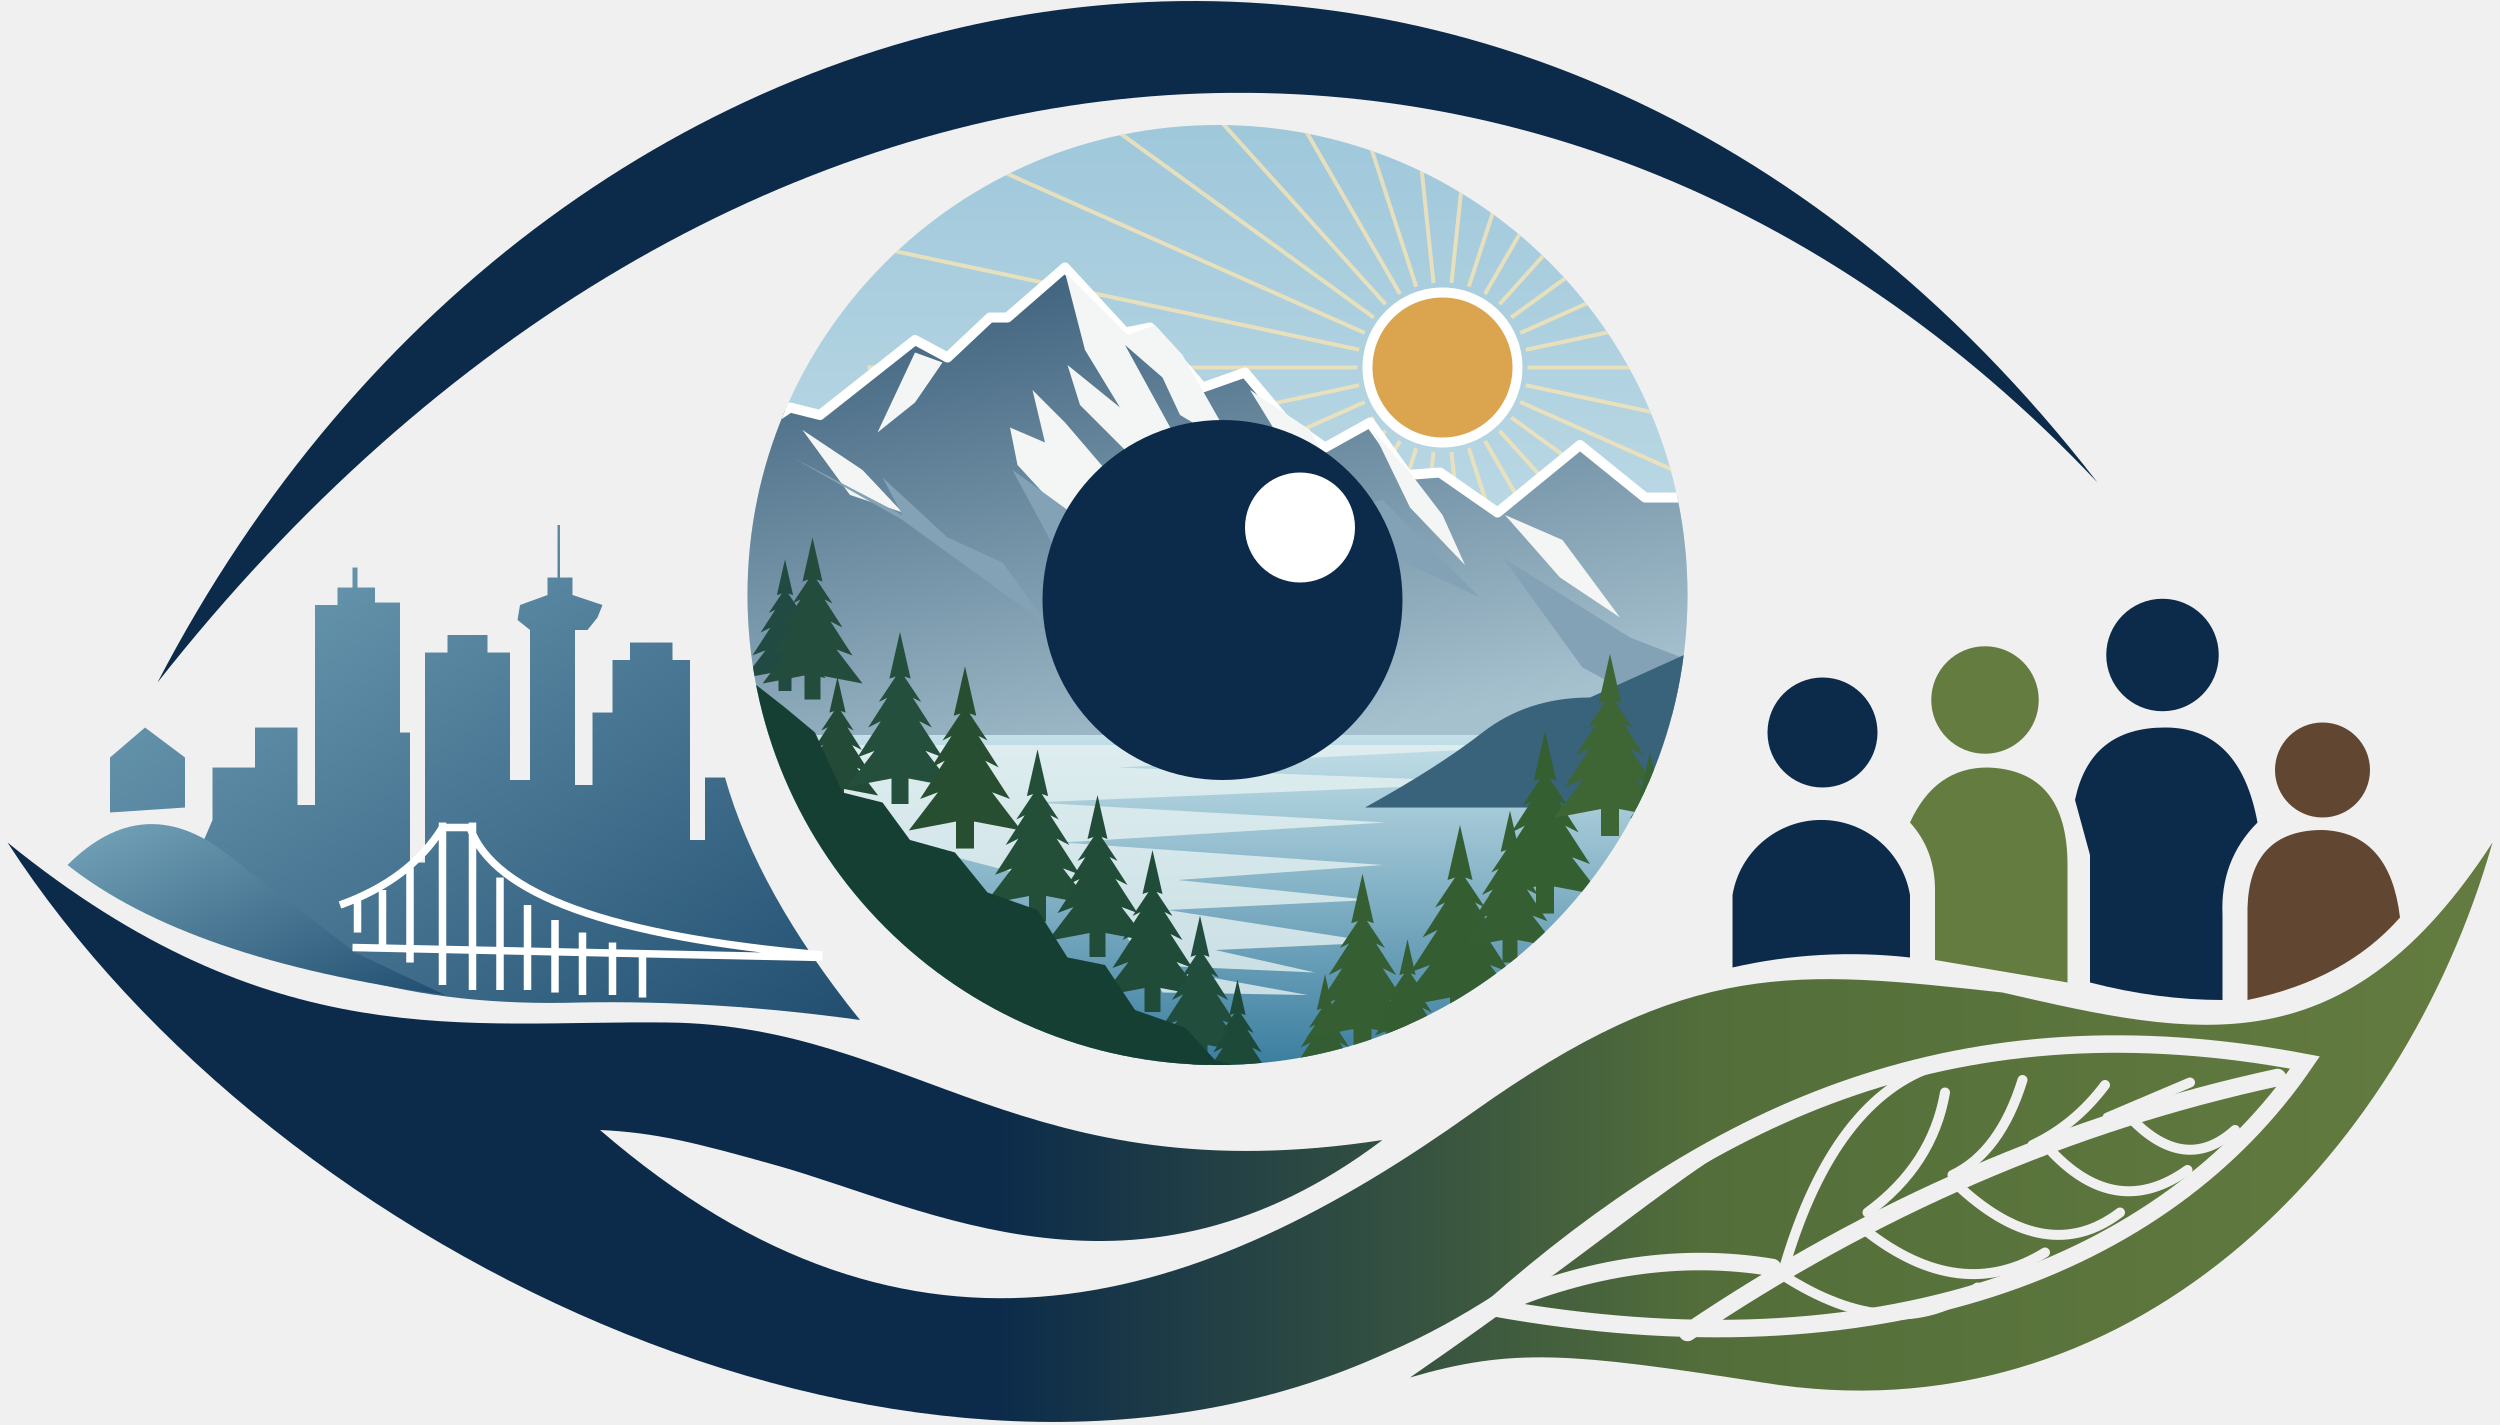
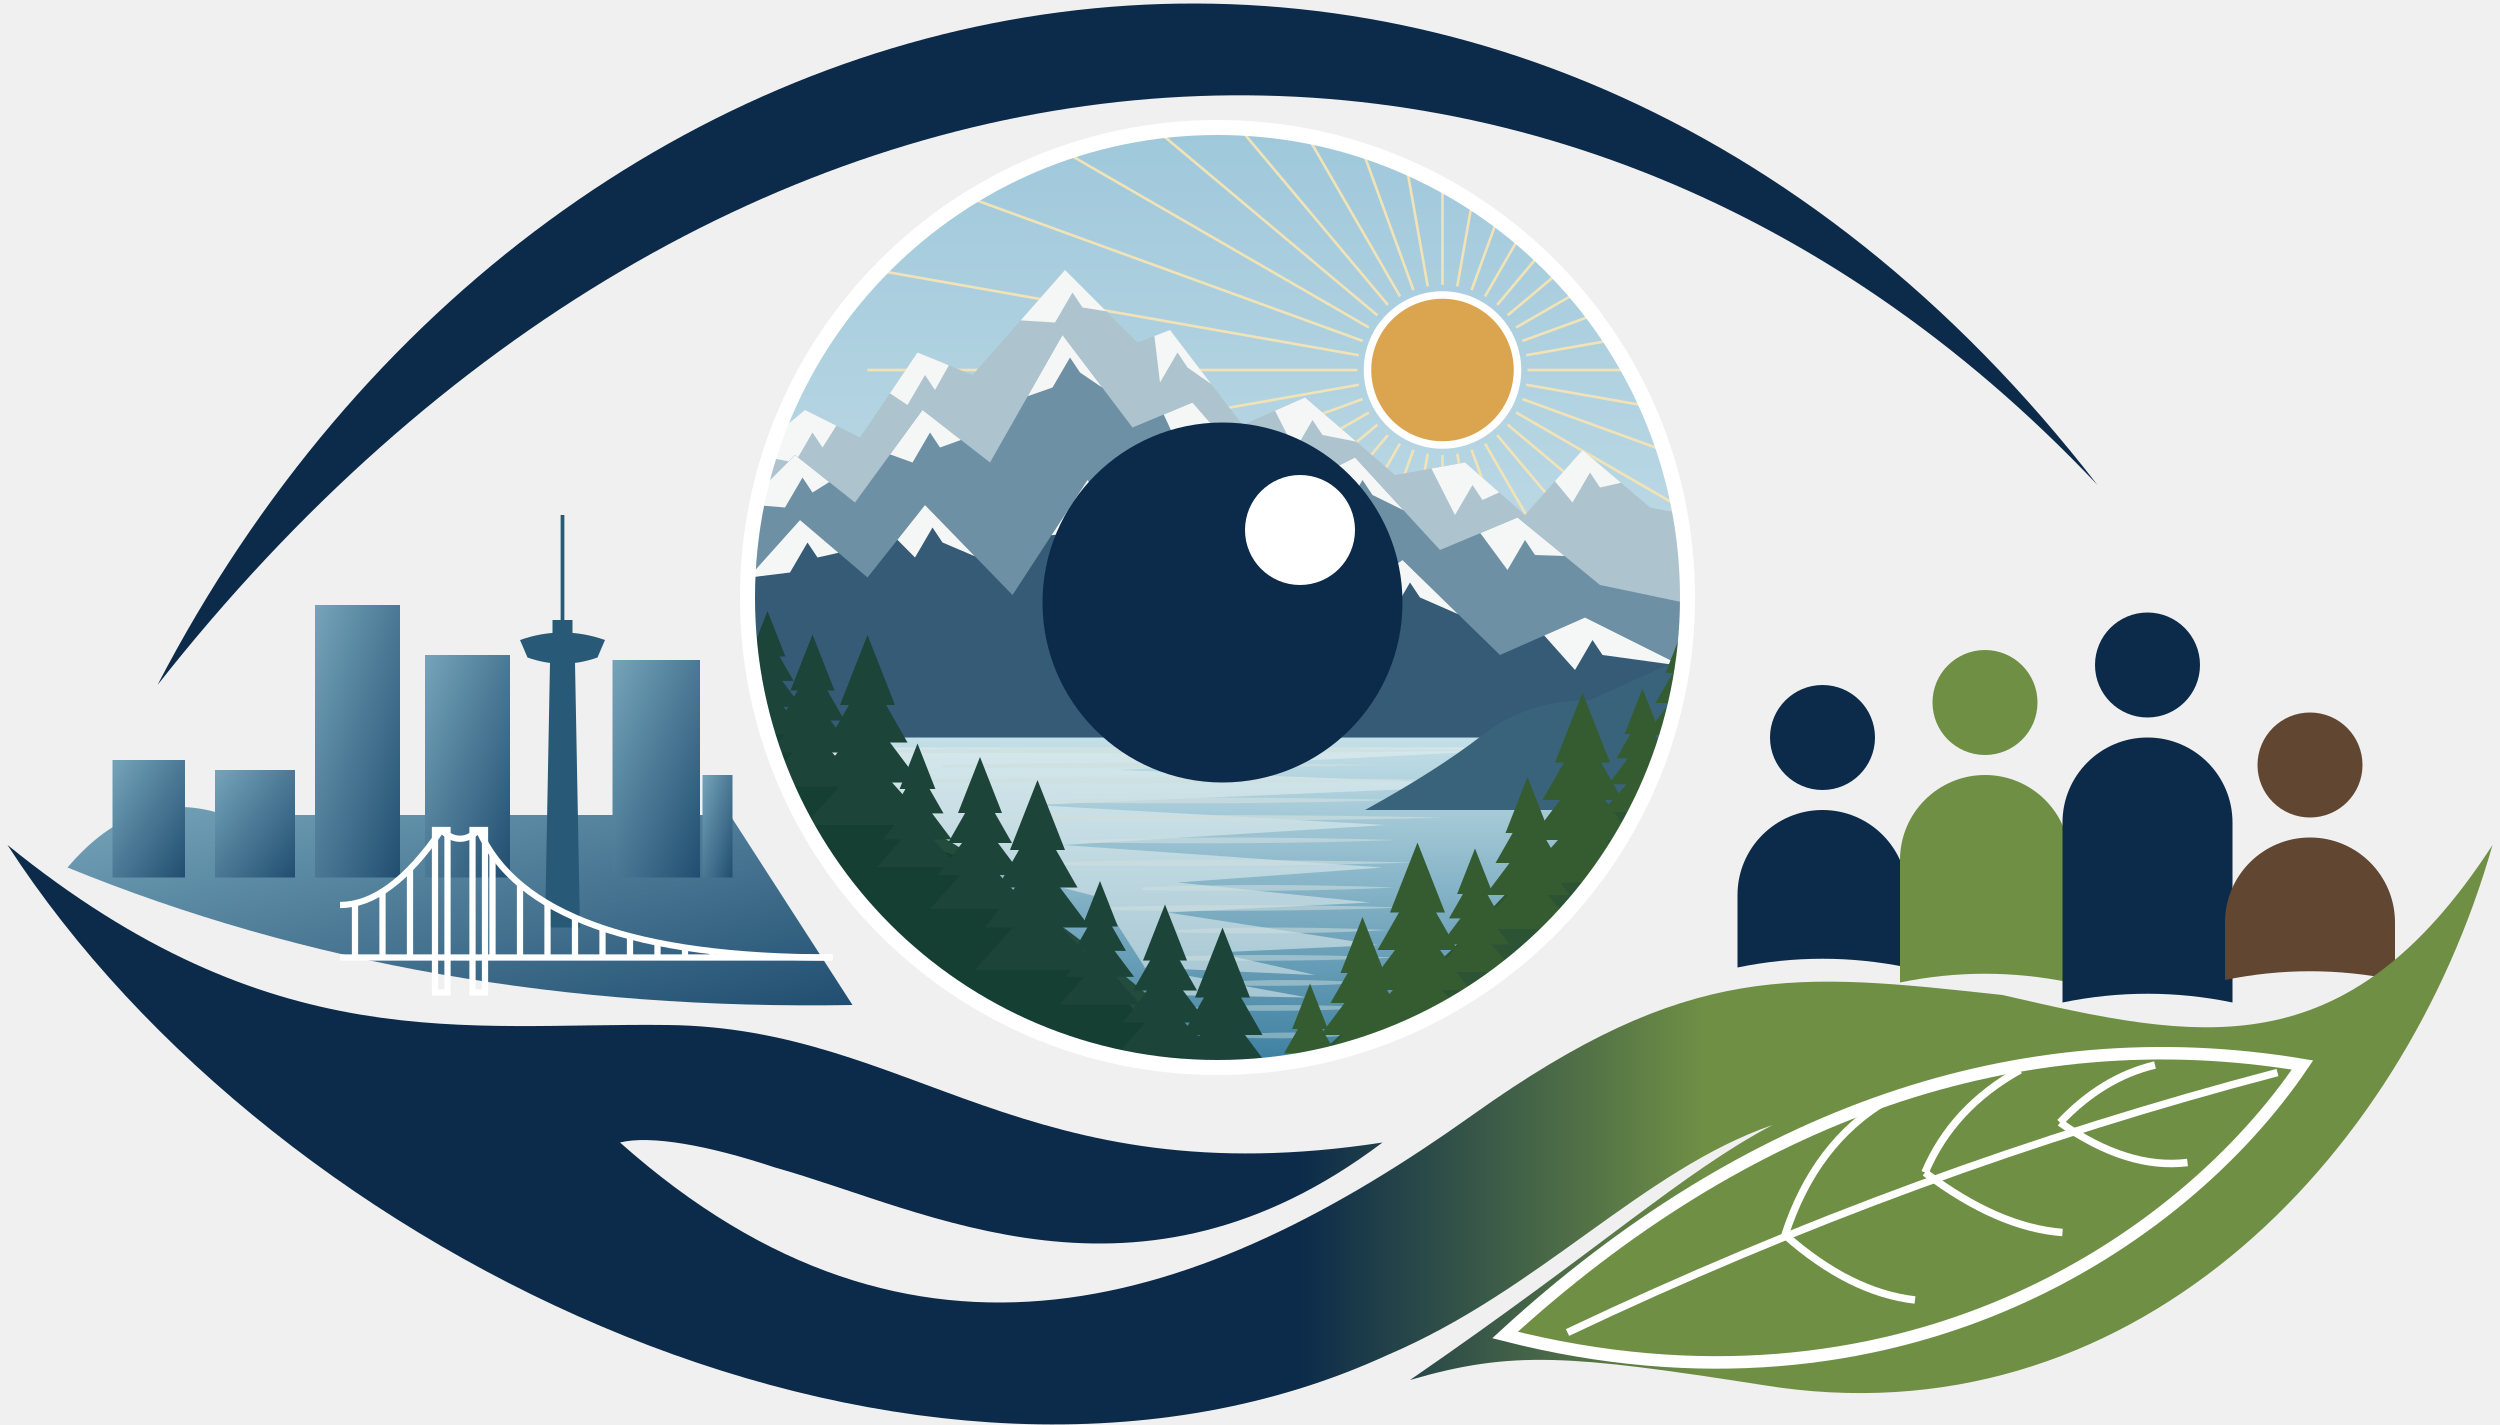
- <svg xmlns="http://www.w3.org/2000/svg" xmlns:xlink="http://www.w3.org/1999/xlink" width="1000" height="570" viewBox="134 140 998 570">
+ <svg xmlns="http://www.w3.org/2000/svg" width="1000" height="570" viewBox="133 139 1000 570">
  <defs>
    <linearGradient id="sky" x2="0" y2="1">
      <stop stop-color="#9fc8db" />
      <stop offset="1" stop-color="#e0edf0" />
    </linearGradient>
    <linearGradient id="water" x2="0" y2="1">
      <stop stop-color="#c4e0e8" />
      <stop offset="1" stop-color="#33789b" />
    </linearGradient>
    <linearGradient id="mount" x2="0.4" y2="1">
      <stop stop-color="#335774" />
      <stop offset="1" stop-color="#a6c1ce" />
    </linearGradient>
    <linearGradient id="swoosh">
-       <stop offset=".4" stop-color="#0c2b4a" />
-       <stop offset=".68" stop-color="#536e3a" />
-       <stop offset="1" stop-color="#647c40" />
+       <stop offset=".0" stop-color="#0c2b4a" />
+       <stop offset=".52" stop-color="#0c2b4a" />
+       <stop offset=".68" stop-color="#6f8f45" />
+       <stop offset="1" stop-color="#6f8f45" />
    </linearGradient>
    <linearGradient id="city" x2="1" y2="1">
      <stop stop-color="#75a4ba" />
      <stop offset="1" stop-color="#214e70" />
    </linearGradient>
    <clipPath id="iris">
      <circle cx="620" cy="378" r="188" />
    </clipPath>
-     <path id="tree" d="M0 -65 -5 -43 -2 -44 -10 -32 -6 -34 -15 -20 -9 -23 -20 -6 -12 -9 -25 8 -4 4 -4 16 4 16 4 4 25 8 12 -9 20 -6 9 -23 15 -20 6 -34 10 -32 2 -44 5 -43Z" />
-     <mask id="leafcuts">
-       <rect x="130" y="140" width="1010" height="570" fill="white" />
-       <g fill="none" stroke="black" stroke-linecap="round">
-         <path stroke-width="7" d="M730 663C820 584 917 539 1055 565C999 647 885 691 730 663ZM730 663Q788 638 842 647M808 673Q919 598 1044 571" />
-         <path stroke-width="4" d="M847 646Q867 579 908 566M880 625Q906 606 911 577M914 610Q933 601 942 572M946 598Q963 590 975 574M976 587 1009 573M846 650Q891 679 924 655M879 632Q917 662 951 641M917 615Q952 647 981 625M954 601Q980 628 1008 608M985 587Q1007 610 1027 592" />
-       </g>
-     </mask>
+     <g id="tree">
+       <rect x="-1.2" y="-12" width="2.4" height="18" fill="currentColor" />
+       <path d="M0 -64 L11 -36 H-11 Z" fill="currentColor" />
+       <path d="M0 -49 L16 -21 H-16 Z" fill="currentColor" />
+       <path d="M0 -33 L21 -5 H-21 Z" fill="currentColor" />
+       <path d="M0 -16 L25 12 H-25 Z" fill="currentColor" />
+     </g>
  </defs>
  <path fill="#0c2b4a" d="M196 413C357 103 739 32 972 333 754 102 421 127 196 413Z" />
-   <g clip-path="url(#iris)">
+   <g id="scene" clip-path="url(#iris)">
    <circle cx="620" cy="378" r="188" fill="url(#sky)" />
-     <path d="M744.0 287.0  940.0 287.0" stroke="#f2e3b7" stroke-width="1.6" opacity=".85" />
-     <path d="M743.3 294.1  935.0 334.8" stroke="#f2e3b7" stroke-width="1.6" opacity=".85" />
-     <path d="M741.1 300.8  920.1 380.5" stroke="#f2e3b7" stroke-width="1.6" opacity=".85" />
-     <path d="M737.5 307.0  896.1 422.2" stroke="#f2e3b7" stroke-width="1.6" opacity=".85" />
-     <path d="M732.8 312.3  863.9 457.9" stroke="#f2e3b7" stroke-width="1.6" opacity=".85" />
-     <path d="M727.0 316.4  825.0 486.2" stroke="#f2e3b7" stroke-width="1.6" opacity=".85" />
-     <path d="M720.5 319.3  781.1 505.7" stroke="#f2e3b7" stroke-width="1.6" opacity=".85" />
-     <path d="M713.6 320.8  734.0 515.7" stroke="#f2e3b7" stroke-width="1.6" opacity=".85" />
-     <path d="M706.4 320.8  686.0 515.7" stroke="#f2e3b7" stroke-width="1.6" opacity=".85" />
-     <path d="M699.5 319.3  638.9 505.7" stroke="#f2e3b7" stroke-width="1.6" opacity=".85" />
-     <path d="M693.0 316.4  595.0 486.2" stroke="#f2e3b7" stroke-width="1.6" opacity=".85" />
-     <path d="M687.2 312.3  556.1 457.9" stroke="#f2e3b7" stroke-width="1.6" opacity=".85" />
-     <path d="M682.5 307.0  523.9 422.2" stroke="#f2e3b7" stroke-width="1.6" opacity=".85" />
-     <path d="M678.9 300.8  499.9 380.5" stroke="#f2e3b7" stroke-width="1.6" opacity=".85" />
-     <path d="M676.7 294.1  485.0 334.8" stroke="#f2e3b7" stroke-width="1.6" opacity=".85" />
-     <path d="M676.0 287.0  480.0 287.0" stroke="#f2e3b7" stroke-width="1.6" opacity=".85" />
-     <path d="M676.7 279.9  485.0 239.2" stroke="#f2e3b7" stroke-width="1.6" opacity=".85" />
-     <path d="M678.9 273.2  499.9 193.5" stroke="#f2e3b7" stroke-width="1.6" opacity=".85" />
-     <path d="M682.5 267.0  523.9 151.8" stroke="#f2e3b7" stroke-width="1.6" opacity=".85" />
-     <path d="M687.2 261.7  556.1 116.1" stroke="#f2e3b7" stroke-width="1.6" opacity=".85" />
-     <path d="M693.0 257.6  595.0 87.8" stroke="#f2e3b7" stroke-width="1.6" opacity=".85" />
-     <path d="M699.5 254.7  638.9 68.3" stroke="#f2e3b7" stroke-width="1.6" opacity=".85" />
-     <path d="M706.4 253.2  686.0 58.3" stroke="#f2e3b7" stroke-width="1.6" opacity=".85" />
-     <path d="M713.6 253.2  734.0 58.3" stroke="#f2e3b7" stroke-width="1.6" opacity=".85" />
-     <path d="M720.5 254.7  781.1 68.3" stroke="#f2e3b7" stroke-width="1.6" opacity=".85" />
-     <path d="M727.0 257.6  825.0 87.8" stroke="#f2e3b7" stroke-width="1.6" opacity=".85" />
-     <path d="M732.8 261.7  863.9 116.1" stroke="#f2e3b7" stroke-width="1.6" opacity=".85" />
-     <path d="M737.5 267.0  896.1 151.8" stroke="#f2e3b7" stroke-width="1.6" opacity=".85" />
-     <path d="M741.1 273.2  920.1 193.5" stroke="#f2e3b7" stroke-width="1.6" opacity=".85" />
-     <path d="M743.3 279.9  935.0 239.2" stroke="#f2e3b7" stroke-width="1.6" opacity=".85" />
-     <circle cx="710" cy="287" r="30" fill="#dba54f" stroke="white" stroke-width="4" />
-     <path d="M425 319 449 303 461 306 499 276 512 283 529 267 536 267 559 247 583 273 593 271 614 295 631 289 647 308 663 319 681 309 696 330 709 329 732 345 765 318 791 339 810 339 823 390V453H423Z" fill="url(#mount)" stroke="white" stroke-width="4" stroke-linejoin="round" />
-     <path fill="#f4f6f5" d="m559 249 8 31 14 23-21-17 5 16 20 20-8 8-18-21-13-13 5 21-14-6 3 15 23 25 22 6 26-28-11-20-17-31 15 13 7 15 22 13-21-37-11-12-11 4ZM499 281l-15 32 15-12 11-16ZM454 312l19 26 21 7-16-17-9-6ZM633 296l16 26 20 13-12-23ZM682 312l15 31 22 23-9-20-13-17ZM735 346l22 25 24 16-23-31Z" />
-     <path fill="#83a2b5" d="m450 323 44 25 58 42-18-25-22-10-26-24 8 15ZM538 328l44 32 48 51-45-24-26-20ZM686 340l39 39-30-14-21-22ZM734 363l51 32 31 12v27l-50-27Z" />
+     <line id="ray0" x1="744.0" y1="287.0" x2="940.0" y2="287.0" stroke="#f2e3b7" stroke-width="1.05" />
+     <line id="ray1" x1="743.483" y1="292.904" x2="936.506" y2="326.939" stroke="#f2e3b7" stroke-width="1.05" />
+     <line id="ray2" x1="741.95" y1="298.629" x2="926.129" y2="365.665" stroke="#f2e3b7" stroke-width="1.05" />
+     <line id="ray3" x1="739.445" y1="304.0" x2="909.186" y2="402.0" stroke="#f2e3b7" stroke-width="1.05" />
+     <line id="ray4" x1="736.046" y1="308.855" x2="886.19" y2="434.841" stroke="#f2e3b7" stroke-width="1.05" />
+     <line id="ray5" x1="731.855" y1="313.046" x2="857.841" y2="463.19" stroke="#f2e3b7" stroke-width="1.05" />
+     <line id="ray6" x1="727.0" y1="316.445" x2="825.0" y2="486.186" stroke="#f2e3b7" stroke-width="1.05" />
+     <line id="ray7" x1="721.629" y1="318.95" x2="788.665" y2="503.129" stroke="#f2e3b7" stroke-width="1.05" />
+     <line id="ray8" x1="715.904" y1="320.483" x2="749.939" y2="513.506" stroke="#f2e3b7" stroke-width="1.05" />
+     <line id="ray9" x1="710.0" y1="321.0" x2="710.0" y2="517.0" stroke="#f2e3b7" stroke-width="1.05" />
+     <line id="ray10" x1="704.096" y1="320.483" x2="670.061" y2="513.506" stroke="#f2e3b7" stroke-width="1.05" />
+     <line id="ray11" x1="698.371" y1="318.95" x2="631.335" y2="503.129" stroke="#f2e3b7" stroke-width="1.05" />
+     <line id="ray12" x1="693.0" y1="316.445" x2="595.0" y2="486.186" stroke="#f2e3b7" stroke-width="1.05" />
+     <line id="ray13" x1="688.145" y1="313.046" x2="562.159" y2="463.19" stroke="#f2e3b7" stroke-width="1.05" />
+     <line id="ray14" x1="683.954" y1="308.855" x2="533.81" y2="434.841" stroke="#f2e3b7" stroke-width="1.05" />
+     <line id="ray15" x1="680.555" y1="304.0" x2="510.814" y2="402" stroke="#f2e3b7" stroke-width="1.05" />
+     <line id="ray16" x1="678.05" y1="298.629" x2="493.871" y2="365.665" stroke="#f2e3b7" stroke-width="1.05" />
+     <line id="ray17" x1="676.517" y1="292.904" x2="483.494" y2="326.939" stroke="#f2e3b7" stroke-width="1.05" />
+     <line id="ray18" x1="676.0" y1="287.0" x2="480.0" y2="287.0" stroke="#f2e3b7" stroke-width="1.05" />
+     <line id="ray19" x1="676.517" y1="281.096" x2="483.494" y2="247.061" stroke="#f2e3b7" stroke-width="1.05" />
+     <line id="ray20" x1="678.05" y1="275.371" x2="493.871" y2="208.335" stroke="#f2e3b7" stroke-width="1.05" />
+     <line id="ray21" x1="680.555" y1="270.0" x2="510.814" y2="172" stroke="#f2e3b7" stroke-width="1.05" />
+     <line id="ray22" x1="683.954" y1="265.145" x2="533.81" y2="139.159" stroke="#f2e3b7" stroke-width="1.05" />
+     <line id="ray23" x1="688.145" y1="260.954" x2="562.159" y2="110.81" stroke="#f2e3b7" stroke-width="1.05" />
+     <line id="ray24" x1="693.0" y1="257.555" x2="595" y2="87.814" stroke="#f2e3b7" stroke-width="1.05" />
+     <line id="ray25" x1="698.371" y1="255.05" x2="631.335" y2="70.871" stroke="#f2e3b7" stroke-width="1.05" />
+     <line id="ray26" x1="704.096" y1="253.517" x2="670.061" y2="60.494" stroke="#f2e3b7" stroke-width="1.05" />
+     <line id="ray27" x1="710.0" y1="253.0" x2="710.0" y2="57.0" stroke="#f2e3b7" stroke-width="1.05" />
+     <line id="ray28" x1="715.904" y1="253.517" x2="749.939" y2="60.494" stroke="#f2e3b7" stroke-width="1.05" />
+     <line id="ray29" x1="721.629" y1="255.05" x2="788.665" y2="70.871" stroke="#f2e3b7" stroke-width="1.05" />
+     <line id="ray30" x1="727.0" y1="257.555" x2="825" y2="87.814" stroke="#f2e3b7" stroke-width="1.05" />
+     <line id="ray31" x1="731.855" y1="260.954" x2="857.841" y2="110.81" stroke="#f2e3b7" stroke-width="1.05" />
+     <line id="ray32" x1="736.046" y1="265.145" x2="886.19" y2="139.159" stroke="#f2e3b7" stroke-width="1.05" />
+     <line id="ray33" x1="739.445" y1="270.0" x2="909.186" y2="172" stroke="#f2e3b7" stroke-width="1.05" />
+     <line id="ray34" x1="741.95" y1="275.371" x2="926.129" y2="208.335" stroke="#f2e3b7" stroke-width="1.05" />
+     <line id="ray35" x1="743.483" y1="281.096" x2="936.506" y2="247.061" stroke="#f2e3b7" stroke-width="1.05" />
+     <circle cx="710" cy="287" r="30" fill="#dba54f" stroke="white" stroke-width="3" />
+     <path id="ridge0" d="M410 340 L455 303 L477 314 L500 280 L522 289 L559 247 L588 276 L601 271 L630 309 L655 298 L691 329 L719 324 L743 345 L766 319 L793 342 L835 350 L835 580 L410 580 Z" fill="#adc3ce" />
+     <path d="M455 303 L467.54 309.27 L462 318 L458 312 L451 324 L433.4 320.76 Z" fill="#f5f7f6" />
+     <path d="M500 280 L512.54 285.13 L507 295 L503 289 L496 301 L488.96 296.32 Z" fill="#f5f7f6" />
+     <path d="M559 247 L575.53 263.53 L566 262 L562 256 L555 268 L541.24 267.16 Z" fill="#f5f7f6" />
+     <path d="M601 271 L617.53 292.66 L608 286 L604 280 L597 292 L594.76 273.4 Z" fill="#f5f7f6" />
+     <path d="M655 298 L675.52 315.67 L662 313 L658 307 L651 319 L643.0 303.28 Z" fill="#f5f7f6" />
+     <path d="M719 324 L732.68 335.97 L726 339 L722 333 L715 345 L705.56 326.4 Z" fill="#f5f7f6" />
+     <path d="M766 319 L781.39 332.11 L773 334 L769 328 L762 340 L754.96 331.48 Z" fill="#f5f7f6" />
+     <path id="ridge1" d="M410 362 L451 321 L475 340 L502 303 L529 324 L558 273 L586 310 L610 300 L643 338 L675 322 L709 359 L740 346 L773 373 L835 386 L835 580 L410 580 Z" fill="#6d90a5" />
+     <path d="M451 321 L464.68 331.83 L458 336 L454 330 L447 342 L431.32 340.68 Z" fill="#f5f7f6" />
+     <path d="M502 303 L517.39 314.97 L509 318 L505 312 L498 324 L489.04 320.76 Z" fill="#f5f7f6" />
+     <path d="M558 273 L573.96 294.09 L565 288 L561 282 L554 294 L544.08 297.48 Z" fill="#f5f7f6" />
+     <path d="M610 300 L628.81 321.66 L617 315 L613 309 L606 321 L598.48 304.8 Z" fill="#f5f7f6" />
+     <path d="M675 322 L694.38 343.09 L682 337 L678 331 L671 343 L659.64 329.68 Z" fill="#f5f7f6" />
+     <path d="M740 346 L758.81 361.39 L747 361 L743 355 L736 367 L725.12 352.24 Z" fill="#f5f7f6" />
+     <path id="ridge2" d="M410 395 L453 347 L480 370 L503 341 L538 377 L568 331 L600 369 L625 350 L661 386 L694 363 L733 401 L767 386 L835 420 L835 580 L410 580 Z" fill="#355b77" />
+     <path d="M453 347 L468.39 360.11 L460 362 L456 356 L449 368 L432.36 370.04 Z" fill="#f5f7f6" />
+     <path d="M503 341 L522.95 361.52 L510 356 L506 350 L499 362 L491.96 354.92 Z" fill="#f5f7f6" />
+     <path d="M568 331 L586.24 352.66 L575 346 L571 340 L564 352 L553.6 353.08 Z" fill="#f5f7f6" />
+     <path d="M625 350 L645.52 370.52 L632 365 L628 359 L621 371 L613.0 359.12 Z" fill="#f5f7f6" />
+     <path d="M694 363 L716.23 384.66 L701 378 L697 372 L690 384 L678.16 374.04 Z" fill="#f5f7f6" />
+     <path d="M767 386 L805.76 405.38 L774 401 L770 395 L763 407 L750.68 393.2 Z" fill="#f5f7f6" />
    <path d="M423 434H821V574H423Z" fill="url(#water)" />
-     <path fill="#e5f1f1" d="M454 438H757L580 447 735 453 546 461 687 469 558 477 686 486 604 492 681 500 600 504 684 517 619 520 659 529 590 526 656 538 598 537 573 498 470 471Z" opacity=".8" />
+     <path fill="#e5f1f1" d="M454 438H757L580 447 735 453 546 461 687 469 558 477 686 486 604 492 681 500 600 504 684 517 619 520 659 529 590 526 656 538 598 537 573 498 470 471Z" opacity=".55" />
+     <path d="M474 439q121.5 -2 270 0q-108.0 2 -270 1Z" fill="#cfdfdf" opacity="0.75" />
+     <path d="M510 445q77.9 -2 173 0q-69.2 2 -173 1Z" fill="#cfdfdf" opacity="0.72" />
+     <path d="M487 451q101.2 -2 225 0q-90.0 2 -225 1Z" fill="#cfdfdf" opacity="0.70" />
+     <path d="M548 459q64.4 -2 143 0q-57.2 2 -143 1Z" fill="#cfdfdf" opacity="0.68" />
+     <path d="M520 466q86.4 -2 192 0q-76.8 2 -192 1Z" fill="#cfdfdf" opacity="0.65" />
+     <path d="M565 475q56.7 -2 126 0q-50.4 2 -126 1Z" fill="#cfdfdf" opacity="0.62" />
+     <path d="M548 484q68.0 -2 151 0q-60.4 2 -151 1Z" fill="#cfdfdf" opacity="0.60" />
+     <path d="M590 494q45.5 -2 101 0q-40.4 2 -101 1Z" fill="#cfdfdf" opacity="0.57" />
+     <path d="M571 502q55.4 -2 123 0q-49.2 2 -123 1Z" fill="#cfdfdf" opacity="0.55" />
+     <path d="M604 511q37.8 -2 84 0q-33.6 2 -84 1Z" fill="#cfdfdf" opacity="0.53" />
+     <path d="M592 522q45.0 -2 100 0q-40.0 2 -100 1Z" fill="#cfdfdf" opacity="0.50" />
+     <path d="M620 532q26.6 -2 59 0q-23.6 2 -59 1Z" fill="#cfdfdf" opacity="0.47" />
+     <path d="M610 542q33.8 -2 75 0q-30.0 2 -75 1Z" fill="#cfdfdf" opacity="0.45" />
+     <path d="M626 553q21.6 -2 48 0q-19.2 2 -48 1Z" fill="#cfdfdf" opacity="0.42" />
    <path fill="#38637b" d="M679 463Q708 447 726 433T769 419L811 400V463Z" />
-     <use href="#tree" xlink:href="#tree" transform="translate(447 406) scale(0.65)" fill="#214b42" />
-     <use href="#tree" xlink:href="#tree" transform="translate(458 407) scale(0.8)" fill="#244c3d" />
-     <use href="#tree" xlink:href="#tree" transform="translate(468 453) scale(0.65)" fill="#224a37" />
-     <use href="#tree" xlink:href="#tree" transform="translate(493 448) scale(0.85)" fill="#244f3c" />
-     <use href="#tree" xlink:href="#tree" transform="translate(519 465) scale(0.9)" fill="#284e32" />
-     <use href="#tree" xlink:href="#tree" transform="translate(548 495) scale(0.85)" fill="#234e38" />
-     <use href="#tree" xlink:href="#tree" transform="translate(572 510) scale(0.8)" fill="#214c38" />
-     <use href="#tree" xlink:href="#tree" transform="translate(594 532) scale(0.8)" fill="#204b39" />
-     <use href="#tree" xlink:href="#tree" transform="translate(613 555) scale(0.75)" fill="#204d3c" />
-     <use href="#tree" xlink:href="#tree" transform="translate(628 574) scale(0.65)" fill="#1d4939" />
-     <use href="#tree" xlink:href="#tree" transform="translate(663 572) scale(0.65)" fill="#345d34" />
-     <use href="#tree" xlink:href="#tree" transform="translate(678 548) scale(0.9)" fill="#355e32" />
-     <use href="#tree" xlink:href="#tree" transform="translate(696 558) scale(0.65)" fill="#345d32" />
-     <use href="#tree" xlink:href="#tree" transform="translate(717 535) scale(1)" fill="#345e32" />
-     <use href="#tree" xlink:href="#tree" transform="translate(737 513) scale(0.75)" fill="#355f33" />
-     <use href="#tree" xlink:href="#tree" transform="translate(751 491) scale(0.9)" fill="#345f31" />
-     <use href="#tree" xlink:href="#tree" transform="translate(777 460) scale(0.9)" fill="#3d6634" />
-     <use href="#tree" xlink:href="#tree" transform="translate(793 493) scale(0.8)" fill="#356332" />
+     <path fill="#244c3d" d="M430 422C459 429 473 458 495 467C528 480 534 495 557 509C586 530 602 548 635 569H420Z" />
+     <path fill="#2b5334" d="M650 570C670 553 685 536 700 531C725 511 741 486 758 478C776 466 790 449 809 437V576Z" />
    <path fill="#153f33" d="M424 405 447 423 459 433 470 457 486 461 497 476 515 481 528 497 548 504 560 523 575 526 587 544 607 551 619 564 640 570H420Z" />
+     <use href="#tree" transform="translate(440 425) scale(0.65)" color="#1c4438" />
+     <use href="#tree" transform="translate(458 444) scale(0.8)" color="#1c4438" />
+     <use href="#tree" transform="translate(480 457) scale(1)" color="#1c4438" />
+     <use href="#tree" transform="translate(500 478) scale(0.65)" color="#1c4438" />
+     <use href="#tree" transform="translate(525 493) scale(0.8)" color="#1c4438" />
+     <use href="#tree" transform="translate(548 515) scale(1)" color="#1c4438" />
+     <use href="#tree" transform="translate(573 533) scale(0.65)" color="#1c4438" />
+     <use href="#tree" transform="translate(599 552) scale(0.8)" color="#1c4438" />
+     <use href="#tree" transform="translate(622 574) scale(1)" color="#1c4438" />
+     <use href="#tree" transform="translate(657 574) scale(0.65)" color="#355c31" />
+     <use href="#tree" transform="translate(678 557) scale(0.8)" color="#355c31" />
+     <use href="#tree" transform="translate(700 540) scale(1)" color="#355c31" />
+     <use href="#tree" transform="translate(723 520) scale(0.65)" color="#355c31" />
+     <use href="#tree" transform="translate(744 501) scale(0.8)" color="#355c31" />
+     <use href="#tree" transform="translate(766 480) scale(1)" color="#355c31" />
+     <use href="#tree" transform="translate(790 456) scale(0.65)" color="#355c31" />
+     <use href="#tree" transform="translate(808 437) scale(0.8)" color="#355c31" />
    <circle cx="622" cy="380" r="72" fill="#0c2b4a" />
    <circle cx="653" cy="351" r="22" fill="white" />
  </g>
-   <path fill="url(#city)" d="M177 465v-22l14-12 16 12v20ZM218 468v-21h17v-16h17v31h7v-80h9v-7h6v-8h2v8h7v6h10v52h4v52h6v-84h9v-7h16v7h9v51h8v-60l-5-4 1-6 11-4v-7h4v-21h1v21h5v7l12 4-2 5-4 5h-5v62h7v-29h8v-21h7v-7h17v7h7v72h6v-25h8q13 46 54 97-58-8-112-7-100 3-159-45Z" />
-   <path fill="url(#city)" d="M160 486Q190 456 223 481L275 521 311 538Q208 524 160 486Z" />
-   <g fill="none" stroke="white" stroke-width="3">
-     <path d="M269 502Q297 492 310 471H321Q335 511 462 522M310 469V534M322 469V536M276 500V513M286 496V520M297 487V525M333 491V536M344 502V536M355 508V537M366 513V538M378 517V538M390 520V539M274 519 462 523" />
+   <g id="skyline" fill="url(#city)">
+     <path d="M160 486 Q188 453 223 465 H425 L474 541 Q302 544 160 486 Z" />
+     <rect id="building0" x="178" y="443" width="29" height="47" />
+     <rect id="building1" x="219" y="447" width="32" height="43" />
+     <rect id="building2" x="259" y="381" width="34" height="109" />
+     <rect id="building3" x="303" y="401" width="34" height="89" />
+     <rect id="building4" x="378" y="403" width="35" height="87" />
+     <rect id="building5" x="414" y="449" width="12" height="41" />
+     <g id="harbour" fill="#285a77">
+       <path id="shaft" d="M351 510 L353 404 L363 404 L365 510 Z" />
+       <path id="disc" d="M341 395 Q358 389 375 395 L372 402 Q358 407 344 402 Z" />
+       <rect x="354" y="387" width="8" height="6" />
+       <line x1="358" y1="345" x2="358" y2="387" stroke="#285a77" stroke-width="1.5" />
+     </g>
  </g>
-   <g fill="#0c2b4a">
-     <circle cx="862" cy="433" r="22" />
-     <path d="M826 527v-29a36 36 0 0 1 71 0v25Q861 519 826 527Z" />
-     <circle cx="998" cy="402" r="22.5" />
-     <path d="M963 460Q969 431 999 431T1036 469Q1021 484 1022 506v34q-26 0-53-7v-51Z" />
+   <g id="bridge" fill="none" stroke="white" stroke-width="2.5">
+     <rect x="307" y="471" width="5" height="65" />
+     <rect x="322" y="471" width="5" height="65" />
+     <path id="deck" d="M269 522 H466" />
+     <path d="M269 501 Q289 501 309.5 471 M309.5 471 Q317 478 324.5 471 M324.5 471 Q347 522 466 522" />
+     <line x1="275" y1="500.342" x2="275" y2="522" />
+     <line x1="286" y1="495.714" x2="286" y2="522" />
+     <line x1="297" y1="486.661" x2="297" y2="522" />
+     <line x1="330" y1="480.74" x2="330" y2="522" />
+     <line x1="341" y1="492.662" x2="341" y2="522" />
+     <line x1="352" y1="500.41" x2="352" y2="522" />
+     <line x1="363" y1="506.014" x2="363" y2="522" />
+     <line x1="374" y1="510.252" x2="374" y2="522" />
+     <line x1="385" y1="513.521" x2="385" y2="522" />
+     <line x1="396" y1="516.057" x2="396" y2="522" />
+     <line x1="407" y1="518.013" x2="407" y2="522" />
+     <line x1="418" y1="519.496" x2="418" y2="522" />
+     <line x1="429" y1="520.582" x2="429" y2="522" />
+     <line x1="440" y1="521.331" x2="440" y2="522" />
+     <line x1="451" y1="521.786" x2="451" y2="522" />
  </g>
-   <g fill="#647c40">
-     <circle cx="927" cy="420" r="21.5" />
-     <path d="M897 469Q907 447 928 447q32 1 32 39v47l-53-9v-28q0-16-10-27Z" />
+   <g id="people">
+     <circle cx="862" cy="434" r="21" fill="#0c2b4a" />
+     <path d="M828 526 V497 A34 34 0 0 1 896 497 V526 Q862 519 828 526 Z" fill="#0c2b4a" />
+     <circle cx="927" cy="420" r="21" fill="#6f8f45" />
+     <path d="M893 532 V483 A34 34 0 0 1 961 483 V532 Q927 525 893 532 Z" fill="#6f8f45" />
+     <circle cx="992" cy="405" r="21" fill="#0c2b4a" />
+     <path d="M958 540 V468 A34 34 0 0 1 1026 468 V540 Q992 533 958 540 Z" fill="#0c2b4a" />
+     <circle cx="1057" cy="445" r="21" fill="#614631" />
+     <path d="M1023 531 V508 A34 34 0 0 1 1091 508 V531 Q1057 524 1023 531 Z" fill="#614631" />
  </g>
-   <g fill="#614631">
-     <circle cx="1062" cy="448" r="19" />
-     <path d="M1032 540v-37q1-31 30-31 27 1 31 35-22 25-61 33Z" />
+   <path fill="url(#swoosh)" d="M136 477C242 563 319 548 400 549 498 550 543 618 686 596 588 670 504 623 443 606 416 597 393 593 381 596 499 701 614 662 722 585 809 523 851 528 934 537 1012 555 1071 568 1130 477 1094 604 984 717 838 693 761 681 738 679 697 691 774 638 806 608 842 589 790 607 749 655 688 681 503 766 244 644 136 477Z" />
+   <g id="leaf">
+     <path id="leaf-fill" d="M735 673 C831 585 940 546 1054 565 C1006 636 892 713 735 673 Z" fill="#6f8f45" stroke="white" stroke-width="5" />
+     <path id="central-vein" d="M760 672 Q899 606 1044 568" fill="none" stroke="white" stroke-width="3" />
+     <path id="upper-vein0" d="M847 633 Q859 596 888 579" fill="none" stroke="white" stroke-width="3" />
+     <path id="upper-vein1" d="M903 608 Q914 582 941 567" fill="none" stroke="white" stroke-width="3" />
+     <path id="upper-vein2" d="M957 588 Q974 570 995 565" fill="none" stroke="white" stroke-width="3" />
+     <path id="lower-vein0" d="M847 633 Q873 656 899 659" fill="none" stroke="white" stroke-width="3" />
+     <path id="lower-vein1" d="M903 608 Q932 630 958 632" fill="none" stroke="white" stroke-width="3" />
+     <path id="lower-vein2" d="M957 588 Q984 607 1008 604" fill="none" stroke="white" stroke-width="3" />
  </g>
-   <path mask="url(#leafcuts)" fill="url(#swoosh)" d="M136 477C242 563 319 548 400 549 498 550 543 618 686 596 588 670 504 623 443 606 411 597 395 593 373 592 499 701 614 662 722 585 809 523 851 528 934 537 1012 555 1071 568 1130 477 1094 604 984 717 838 693 761 681 738 679 697 691 774 638 806 608 842 589 790 607 749 655 688 681 503 766 244 644 136 477Z" />
+   <circle id="iris-ring" cx="620" cy="378" r="188" fill="none" stroke="white" stroke-width="6" />
</svg>
